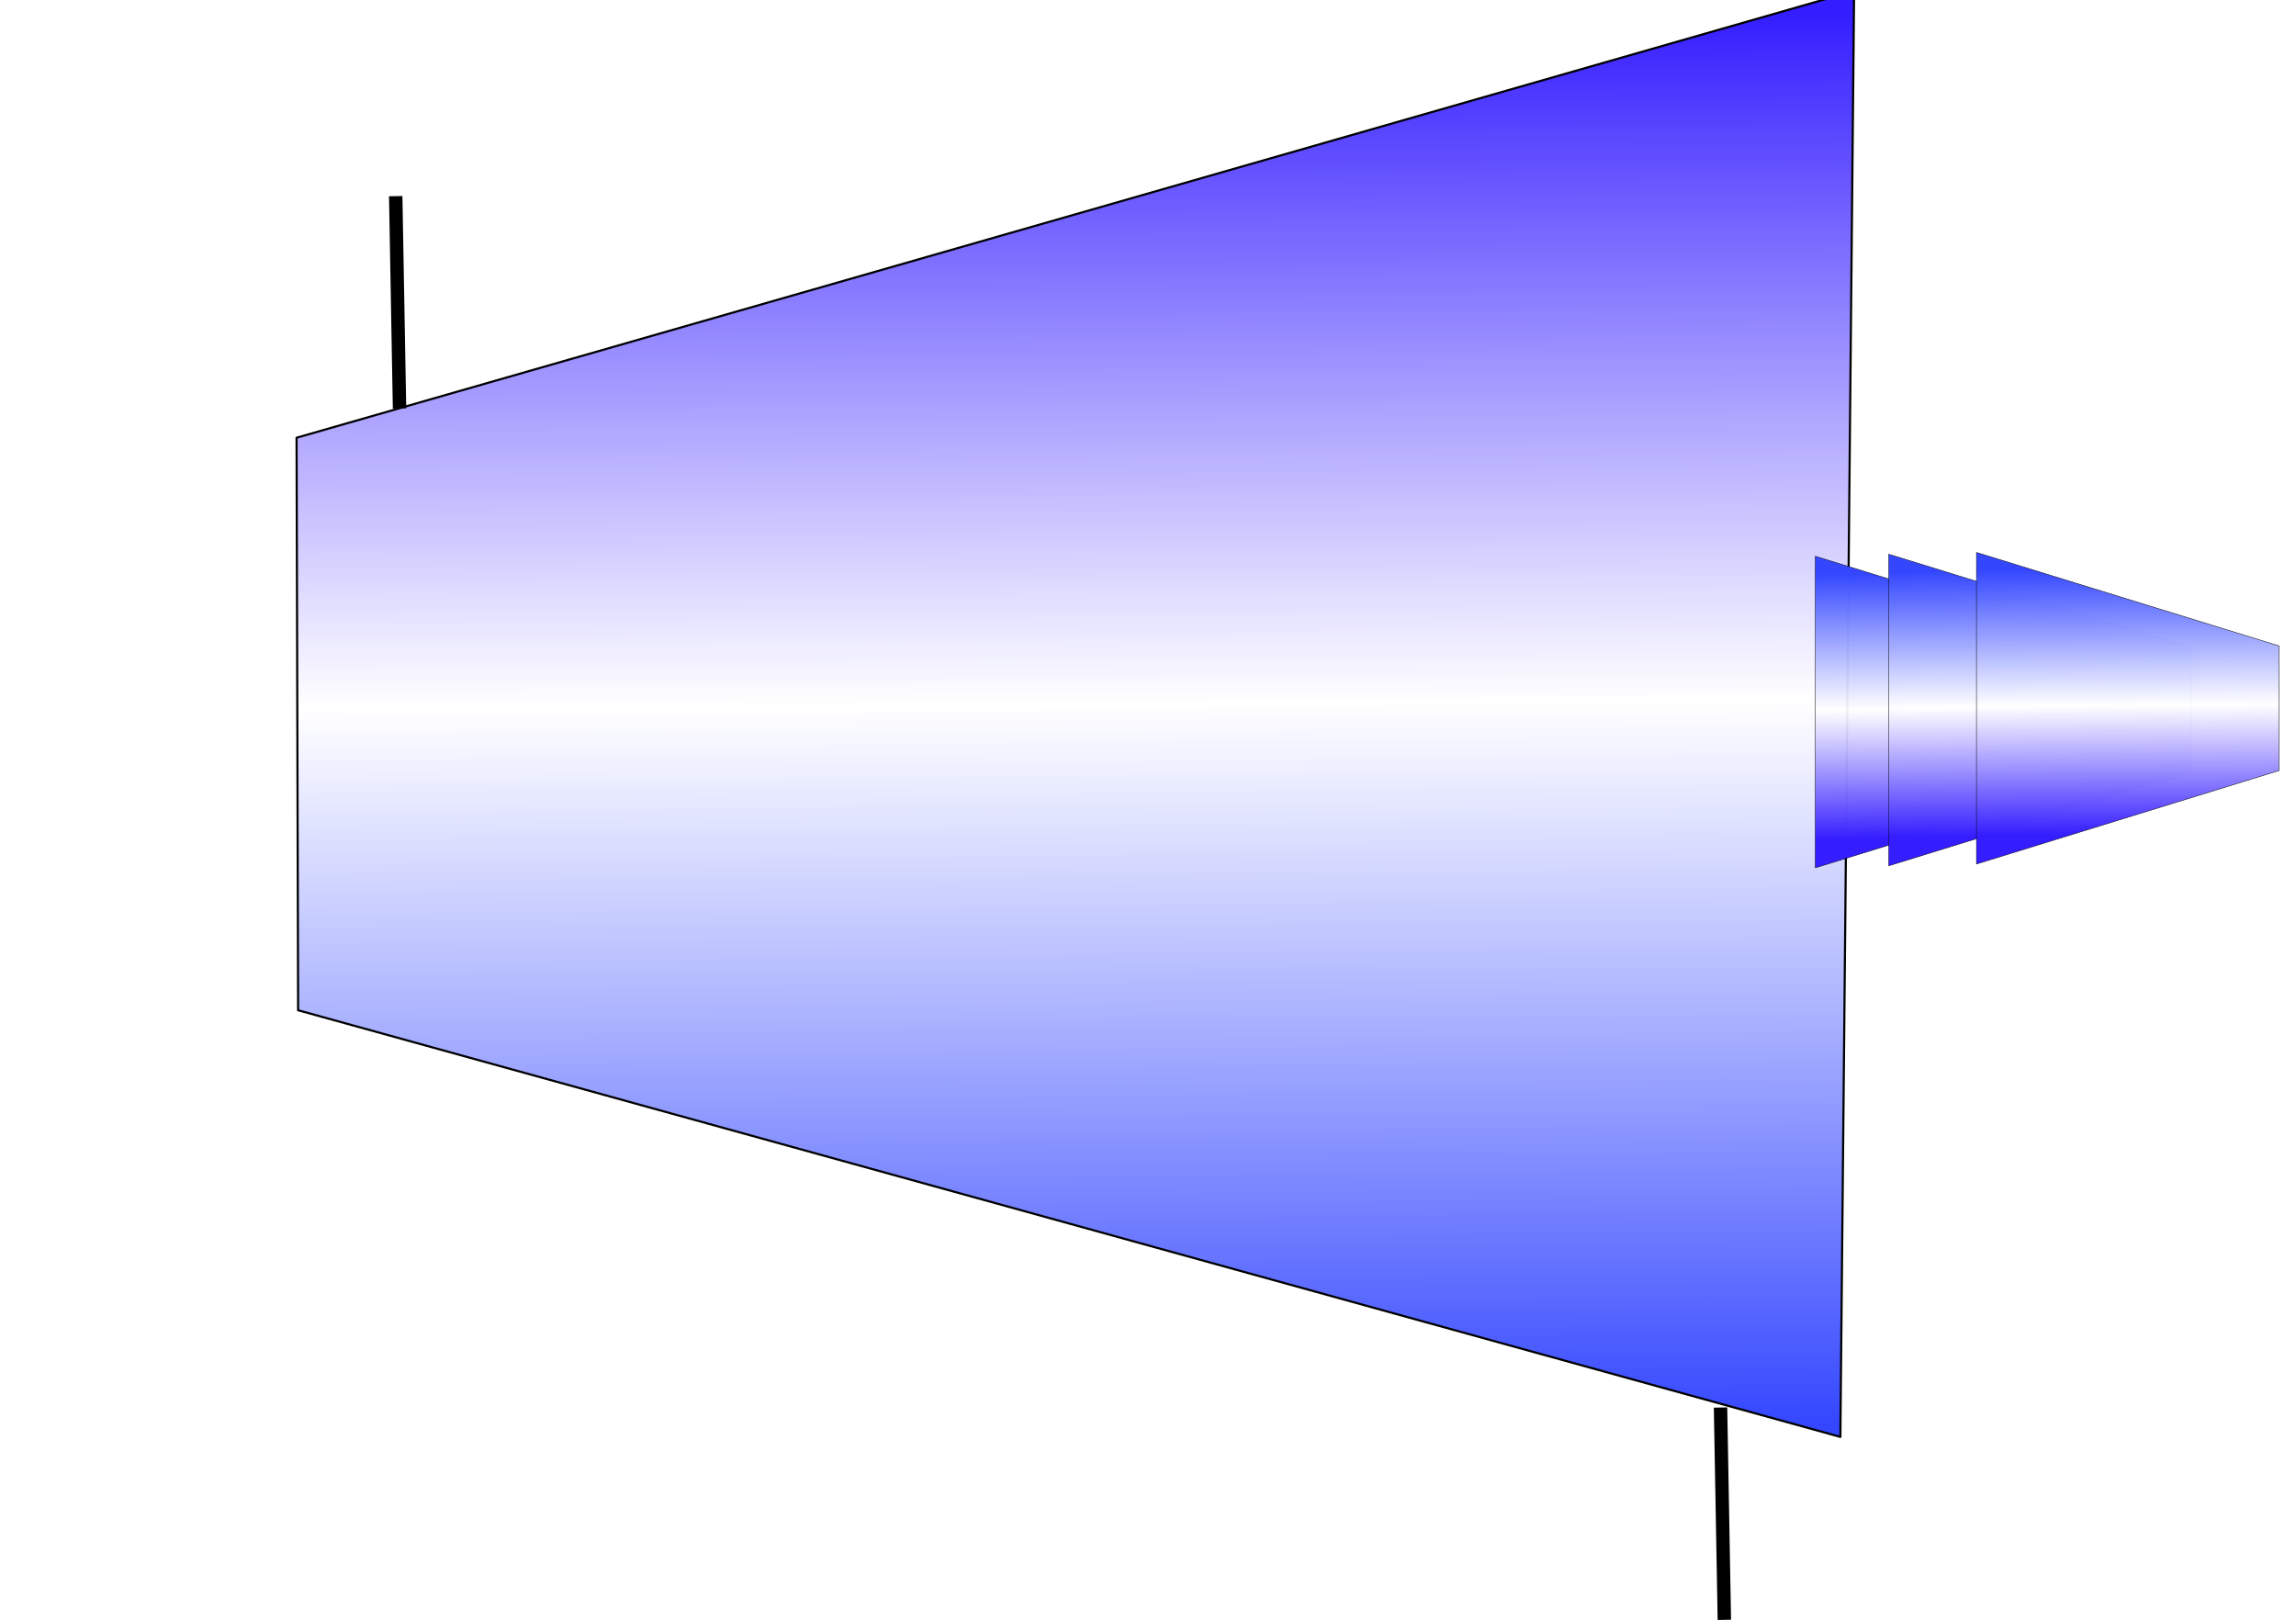
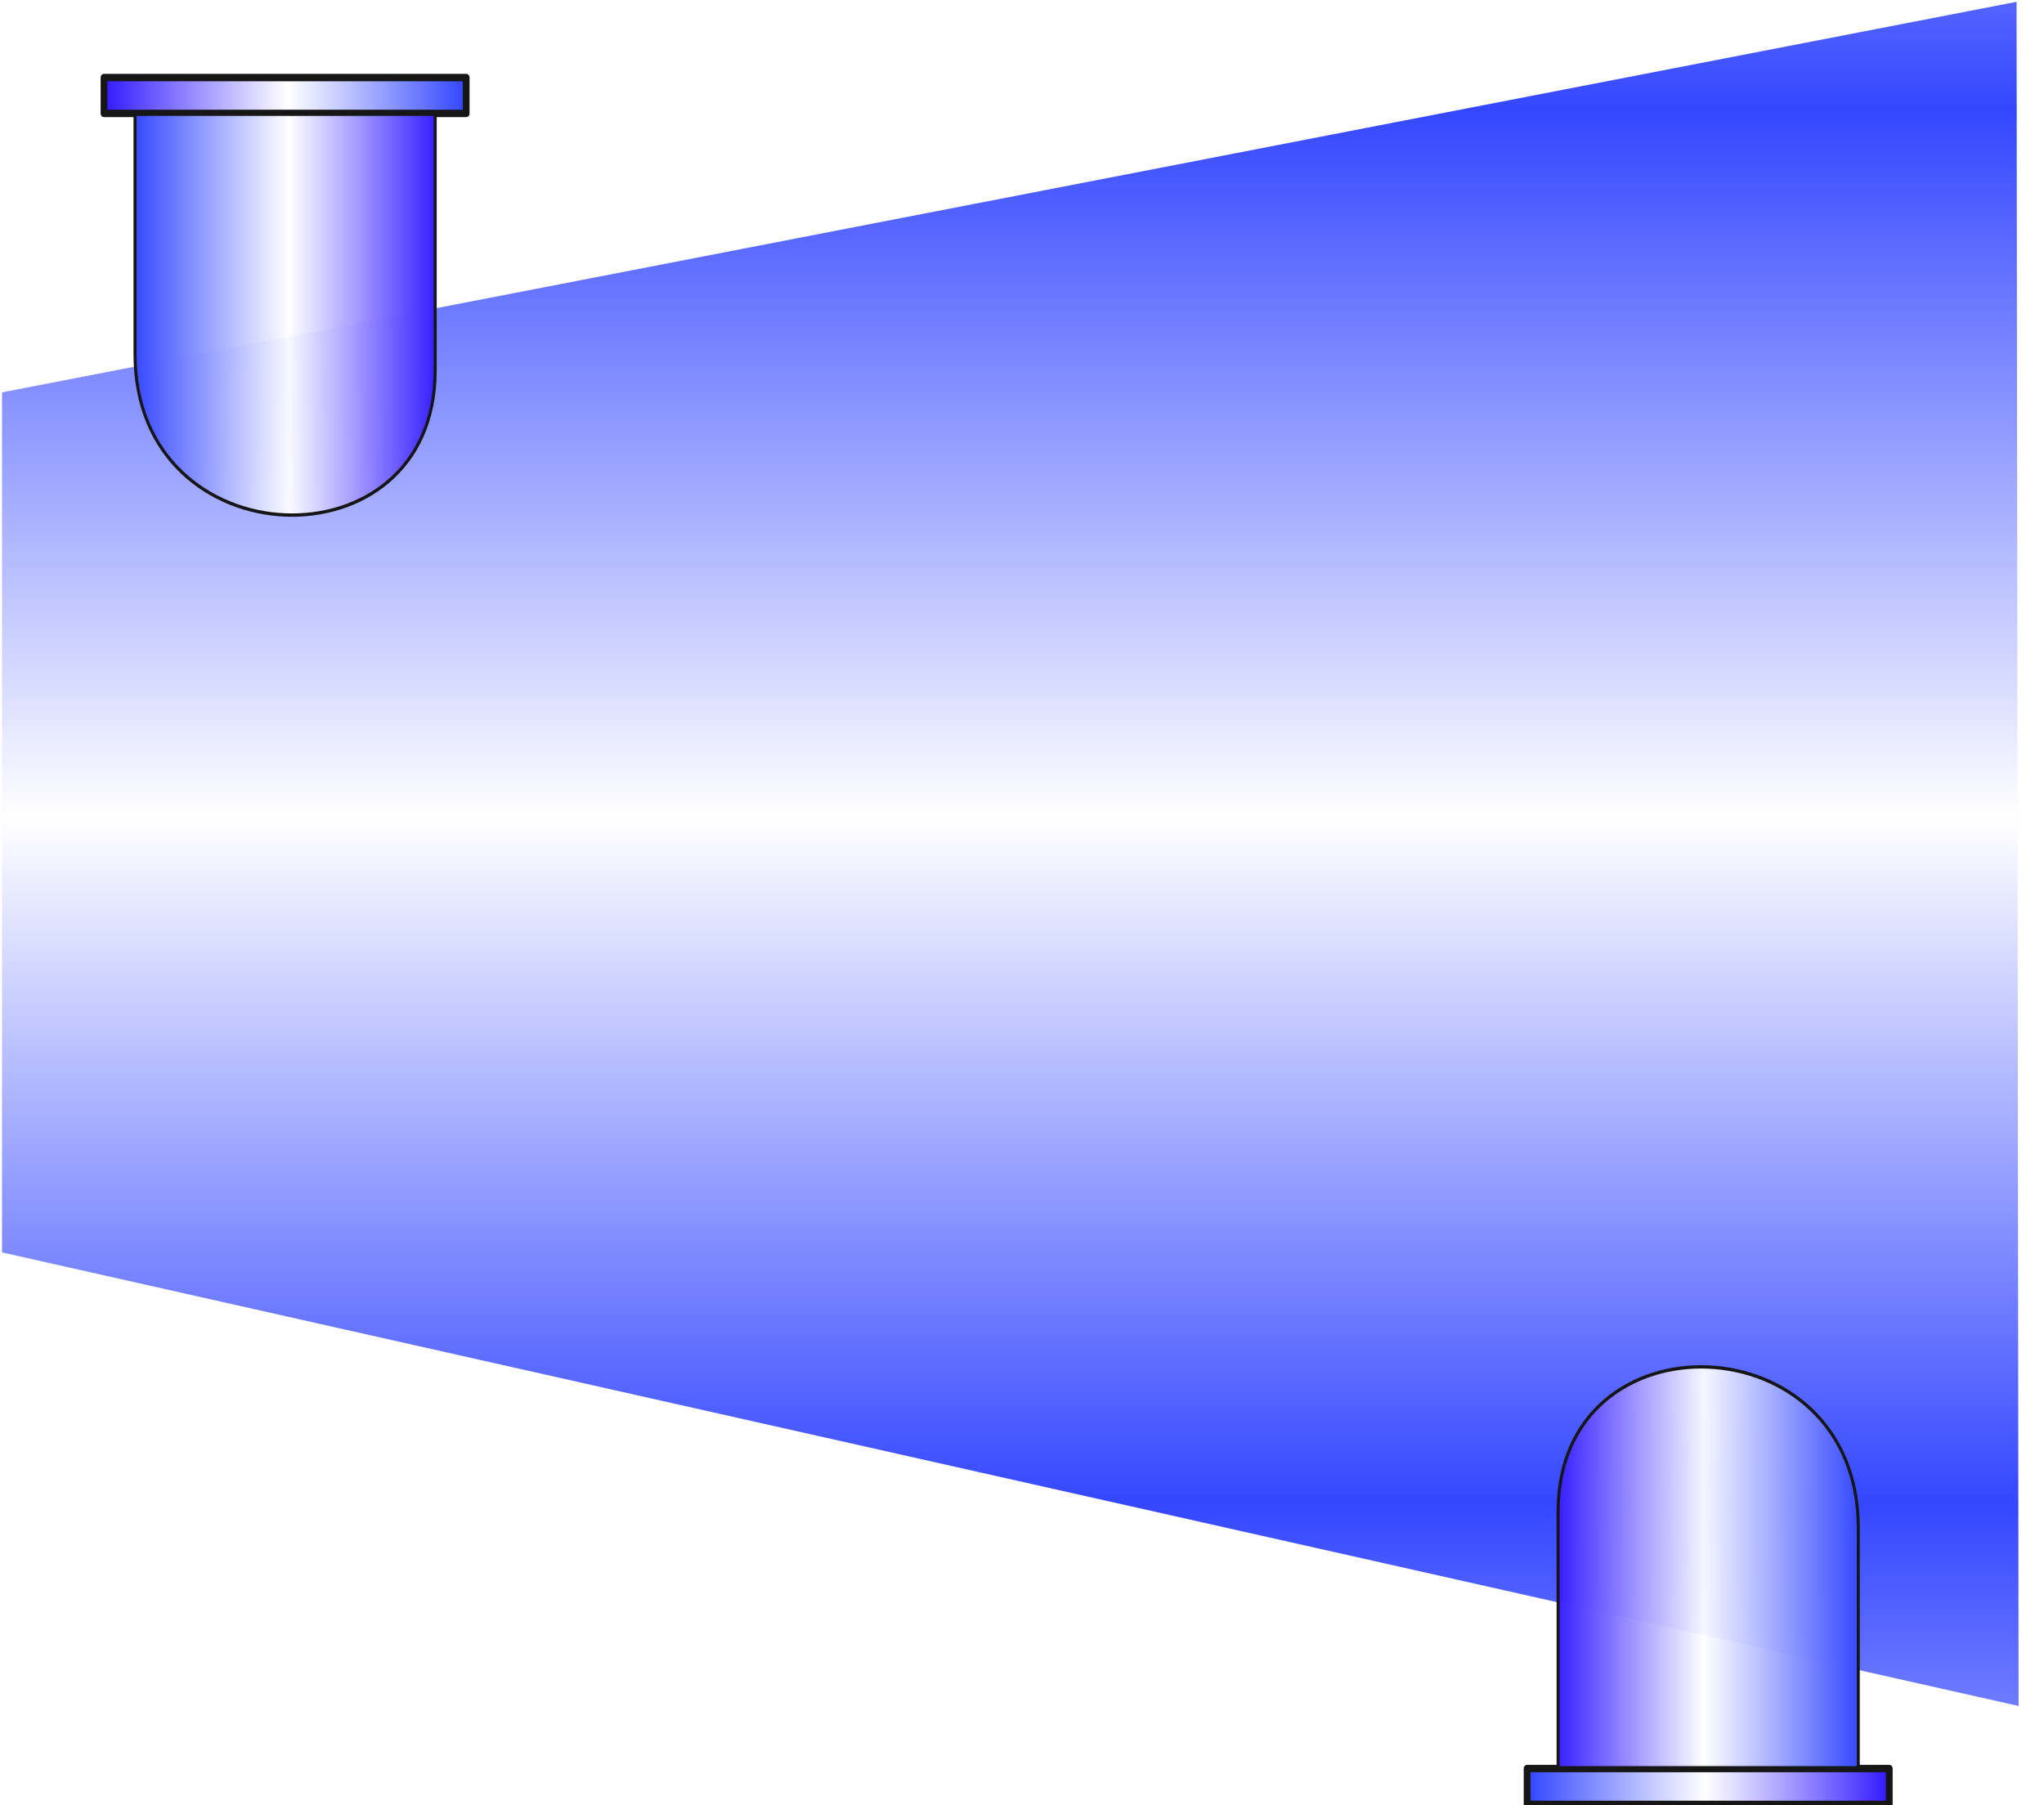
- <svg xmlns="http://www.w3.org/2000/svg" xmlns:xlink="http://www.w3.org/1999/xlink" id="svg2124" width="323.707" height="228.386" version="1.0">
+ <svg xmlns="http://www.w3.org/2000/svg" xmlns:xlink="http://www.w3.org/1999/xlink" id="svg2124" width="160.887" height="142.065" version="1.0">
  <defs id="defs2127">
    <linearGradient id="linearGradient6760">
      <stop id="stop12971" offset="0" style="stop-color:#3447ff;stop-opacity:1;" />
      <stop style="stop-color:white;stop-opacity:0.941;" offset="0.513" id="stop22168" />
      <stop id="stop6764" offset="1" style="stop-color:#341dff;stop-opacity:1;" />
    </linearGradient>
-     <linearGradient xlink:href="#linearGradient6760" id="linearGradient3919" x1="420.802" y1="592.513" x2="422.44" y2="392.211" gradientUnits="userSpaceOnUse" gradientTransform="matrix(-1.532164,0,0,0.9953023,779.5952,-388.0491)" />
-     <linearGradient xlink:href="#linearGradient6760" id="linearGradient3178" gradientUnits="userSpaceOnUse" gradientTransform="matrix(0.3047711,0,0,-0.2196751,152.3121,208.5514)" x1="420.347" y1="581.742" x2="421.985" y2="411.397" />
-     <linearGradient xlink:href="#linearGradient6760" id="linearGradient3182" gradientUnits="userSpaceOnUse" gradientTransform="matrix(0.3047711,0,0,-0.2196751,162.6631,208.2646)" x1="420.347" y1="581.742" x2="421.985" y2="411.397" />
-     <linearGradient xlink:href="#linearGradient6760" id="linearGradient3186" gradientUnits="userSpaceOnUse" gradientTransform="matrix(0.3047711,0,0,-0.2196751,175.0348,208.016)" x1="420.347" y1="581.742" x2="421.985" y2="411.397" />
+     <linearGradient id="linearGradient6719">
+       <stop style="stop-color:#3447ff;stop-opacity:1;" offset="0" id="stop6721" />
+       <stop id="stop6723" offset="0.513" style="stop-color:white;stop-opacity:0.941;" />
+       <stop style="stop-color:#341dff;stop-opacity:1;" offset="1" id="stop6725" />
+     </linearGradient>
+     <linearGradient id="linearGradient3236">
+       <stop style="stop-color:#3447ff;stop-opacity:1;" offset="0" id="stop3238" />
+       <stop id="stop3242" offset="0.508" style="stop-color:#ffffff;stop-opacity:1;" />
+       <stop id="stop3240" offset="1" style="stop-color:#3447ff;stop-opacity:1;" />
+     </linearGradient>
+     <clipPath id="clipPathl">
+       <path style="fill:none;fill-rule:evenodd;stroke:#000000;stroke-width:1;stroke-linecap:butt;stroke-linejoin:miter;stroke-miterlimit:4;stroke-dasharray:none;stroke-opacity:1" d="M 293.75,362.518 C 335.034,362.518 376.192,362.518 417.969,362.518" id="path3225" transform="matrix(0,-0.6486081,-1.195613,0,804.1825,1088.264)" />
+     </clipPath>
+     <filter id="filterK" height="2" width="1.9" x="-0.5" y="-0.5">
+       <feGaussianBlur stdDeviation="5.0" id="feGaussianBlur3294" />
+     </filter>
+     <clipPath id="clipPaths">
+       <path style="fill:none;fill-opacity:1;fill-rule:evenodd;stroke:#000000;stroke-width:0.881;stroke-linecap:butt;stroke-linejoin:miter;stroke-miterlimit:4;stroke-dasharray:none;stroke-opacity:1" d="M 5.665,898.157 C 5.665,871.38 5.665,844.684 5.665,817.587" id="path3227" />
+     </clipPath>
+     <filter id="filterv" height="2" width="1.9" x="-0.5" y="-0.5">
+       <feGaussianBlur stdDeviation="5.0" id="feGaussianBlur3299" />
+     </filter>
+     <clipPath id="clipPathm">
+       <path id="path4440" d="M 292.391,658.612 C 333.675,658.612 374.833,658.612 416.61,658.612" style="fill:none;fill-opacity:1;fill-rule:evenodd;stroke:#000000;stroke-width:1;stroke-linecap:butt;stroke-linejoin:miter;stroke-miterlimit:4;stroke-dasharray:none;stroke-opacity:1" />
+     </clipPath>
+     <filter id="filterS" height="2" width="1.9" x="-0.5" y="-0.5">
+       <feGaussianBlur stdDeviation="5.0" id="feGaussianBlur5022" />
+     </filter>
+     <clipPath id="clipPathQ">
+       <path id="path3306" d="M 293.75,362.518 C 335.034,362.518 376.192,362.518 417.969,362.518" style="fill:none;fill-opacity:1;fill-rule:evenodd;stroke:#000000;stroke-width:1;stroke-linecap:butt;stroke-linejoin:miter;stroke-miterlimit:4;stroke-dasharray:none;stroke-opacity:1" />
+     </clipPath>
+     <filter id="filterV" height="2" width="1.9" x="-0.5" y="-0.5">
+       <feGaussianBlur stdDeviation="5.0" id="feGaussianBlur5032" />
+     </filter>
+     <linearGradient id="linearGradient10543">
+       <stop id="stop10545" offset="0" style="stop-color:#6496d3;stop-opacity:1;" />
+       <stop id="stop10547" offset="1" style="stop-color:#969696;stop-opacity:1;" />
+     </linearGradient>
+     <linearGradient id="linearGradient7361">
+       <stop id="stop7363" offset="0" style="stop-color:#3447ff;stop-opacity:1;" />
+       <stop style="stop-color:white;stop-opacity:0.941;" offset="0.493" id="stop7365" />
+       <stop id="stop7367" offset="1" style="stop-color:#341dff;stop-opacity:1;" />
+     </linearGradient>
+     <linearGradient xlink:href="#linearGradient3236" id="linearGradient15642" gradientUnits="userSpaceOnUse" gradientTransform="matrix(0,0.5596891,-0.5310452,0,251.1185,292.6192)" spreadMethod="repeat" x1="-507.374" y1="305.217" x2="-311.451" y2="305.217" />
+     <linearGradient xlink:href="#linearGradient7361" id="linearGradient15668" gradientUnits="userSpaceOnUse" gradientTransform="matrix(1.476679,0,0,1.413739,706.3748,778.2855)" x1="-199.651" y1="-412.462" x2="-175.905" y2="-412.461" />
+     <linearGradient xlink:href="#linearGradient6719" id="linearGradient15670" gradientUnits="userSpaceOnUse" gradientTransform="matrix(0,-1.409183,-1.523639,0,715.2355,776.3984)" x1="398.551" y1="178.018" x2="398.551" y2="197.548" />
+     <linearGradient xlink:href="#linearGradient6760" id="linearGradient15672" gradientUnits="userSpaceOnUse" x1="228.691" y1="870.787" x2="707.324" y2="870.787" />
+     <linearGradient xlink:href="#linearGradient10543" id="linearGradient15674" gradientUnits="userSpaceOnUse" x1="-42.013" y1="895.252" x2="66.723" y2="895.252" />
+     <linearGradient xlink:href="#linearGradient6760" id="linearGradient15676" gradientUnits="userSpaceOnUse" x1="228.691" y1="870.787" x2="707.324" y2="870.787" />
+     <linearGradient xlink:href="#linearGradient10543" id="linearGradient15678" gradientUnits="userSpaceOnUse" x1="-42.013" y1="895.252" x2="66.723" y2="895.252" />
+     <linearGradient xlink:href="#linearGradient6760" id="linearGradient15680" gradientUnits="userSpaceOnUse" x1="228.691" y1="870.787" x2="707.324" y2="870.787" />
+     <linearGradient xlink:href="#linearGradient6760" id="linearGradient15682" gradientUnits="userSpaceOnUse" x1="228.691" y1="870.787" x2="707.324" y2="870.787" />
+     <linearGradient xlink:href="#linearGradient6760" id="linearGradient15684" gradientUnits="userSpaceOnUse" x1="228.691" y1="870.787" x2="707.324" y2="870.787" />
+     <linearGradient xlink:href="#linearGradient6760" id="linearGradient15686" gradientUnits="userSpaceOnUse" x1="228.691" y1="870.787" x2="707.324" y2="870.787" />
+     <linearGradient xlink:href="#linearGradient6760" id="linearGradient15688" gradientUnits="userSpaceOnUse" x1="228.691" y1="870.787" x2="707.324" y2="870.787" />
+     <linearGradient xlink:href="#linearGradient6760" id="linearGradient15690" gradientUnits="userSpaceOnUse" x1="228.691" y1="870.787" x2="707.324" y2="870.787" />
+     <linearGradient xlink:href="#linearGradient6760" id="linearGradient15692" gradientUnits="userSpaceOnUse" x1="228.691" y1="870.787" x2="707.324" y2="870.787" />
+     <linearGradient xlink:href="#linearGradient6760" id="linearGradient15694" gradientUnits="userSpaceOnUse" x1="228.691" y1="870.787" x2="707.324" y2="870.787" />
+     <linearGradient xlink:href="#linearGradient10543" id="linearGradient15696" gradientUnits="userSpaceOnUse" x1="-42.013" y1="895.252" x2="66.723" y2="895.252" />
+     <linearGradient xlink:href="#linearGradient6760" id="linearGradient15698" gradientUnits="userSpaceOnUse" x1="228.691" y1="870.787" x2="707.324" y2="870.787" />
+     <linearGradient xlink:href="#linearGradient10543" id="linearGradient15700" gradientUnits="userSpaceOnUse" x1="-42.013" y1="895.252" x2="66.723" y2="895.252" />
+     <linearGradient xlink:href="#linearGradient6760" id="linearGradient15702" gradientUnits="userSpaceOnUse" x1="228.691" y1="870.787" x2="707.324" y2="870.787" />
+     <linearGradient xlink:href="#linearGradient6760" id="linearGradient15704" gradientUnits="userSpaceOnUse" x1="228.691" y1="870.787" x2="707.324" y2="870.787" />
+     <linearGradient xlink:href="#linearGradient6760" id="linearGradient15706" gradientUnits="userSpaceOnUse" x1="228.691" y1="870.787" x2="707.324" y2="870.787" />
+     <linearGradient xlink:href="#linearGradient6760" id="linearGradient15708" gradientUnits="userSpaceOnUse" x1="228.691" y1="870.787" x2="707.324" y2="870.787" />
+     <linearGradient xlink:href="#linearGradient6760" id="linearGradient15710" gradientUnits="userSpaceOnUse" x1="228.691" y1="870.787" x2="707.324" y2="870.787" />
+     <linearGradient xlink:href="#linearGradient6760" id="linearGradient15712" gradientUnits="userSpaceOnUse" x1="228.691" y1="870.787" x2="707.324" y2="870.787" />
+     <linearGradient xlink:href="#linearGradient6760" id="linearGradient15714" gradientUnits="userSpaceOnUse" x1="228.691" y1="870.787" x2="707.324" y2="870.787" />
+     <linearGradient xlink:href="#linearGradient6760" id="linearGradient15716" gradientUnits="userSpaceOnUse" x1="228.691" y1="870.787" x2="707.324" y2="870.787" />
+     <linearGradient xlink:href="#linearGradient10543" id="linearGradient15718" gradientUnits="userSpaceOnUse" x1="-42.013" y1="895.252" x2="66.723" y2="895.252" />
+     <linearGradient xlink:href="#linearGradient6760" id="linearGradient15720" gradientUnits="userSpaceOnUse" x1="228.691" y1="870.787" x2="707.324" y2="870.787" />
+     <linearGradient xlink:href="#linearGradient10543" id="linearGradient15722" gradientUnits="userSpaceOnUse" x1="-42.013" y1="895.252" x2="66.723" y2="895.252" />
+     <linearGradient xlink:href="#linearGradient6760" id="linearGradient15724" gradientUnits="userSpaceOnUse" x1="228.691" y1="870.787" x2="707.324" y2="870.787" />
+     <linearGradient xlink:href="#linearGradient6760" id="linearGradient15726" gradientUnits="userSpaceOnUse" x1="228.691" y1="870.787" x2="707.324" y2="870.787" />
+     <linearGradient xlink:href="#linearGradient6760" id="linearGradient15728" gradientUnits="userSpaceOnUse" x1="228.691" y1="870.787" x2="707.324" y2="870.787" />
+     <linearGradient xlink:href="#linearGradient6760" id="linearGradient15730" gradientUnits="userSpaceOnUse" x1="228.691" y1="870.787" x2="707.324" y2="870.787" />
+     <linearGradient xlink:href="#linearGradient6760" id="linearGradient15732" gradientUnits="userSpaceOnUse" x1="228.691" y1="870.787" x2="707.324" y2="870.787" />
+     <linearGradient xlink:href="#linearGradient6760" id="linearGradient15734" gradientUnits="userSpaceOnUse" x1="228.691" y1="870.787" x2="707.324" y2="870.787" />
+     <linearGradient xlink:href="#linearGradient6760" id="linearGradient15736" gradientUnits="userSpaceOnUse" x1="228.691" y1="870.787" x2="707.324" y2="870.787" />
+     <linearGradient xlink:href="#linearGradient6760" id="linearGradient15738" gradientUnits="userSpaceOnUse" x1="228.691" y1="870.787" x2="707.324" y2="870.787" />
+     <linearGradient xlink:href="#linearGradient10543" id="linearGradient15740" gradientUnits="userSpaceOnUse" x1="-42.013" y1="895.252" x2="66.723" y2="895.252" />
+     <linearGradient xlink:href="#linearGradient6760" id="linearGradient15742" gradientUnits="userSpaceOnUse" x1="228.691" y1="870.787" x2="707.324" y2="870.787" />
+     <linearGradient xlink:href="#linearGradient7361" id="linearGradient6509" gradientUnits="userSpaceOnUse" gradientTransform="matrix(1.476679,0,0,1.413739,706.3748,778.2855)" x1="-199.651" y1="-412.462" x2="-175.905" y2="-412.461" />
+     <linearGradient xlink:href="#linearGradient6719" id="linearGradient6511" gradientUnits="userSpaceOnUse" gradientTransform="matrix(0,-1.409183,-1.523639,0,715.2355,776.3984)" x1="398.551" y1="178.018" x2="398.551" y2="197.548" />
  </defs>
-   <path style="fill:url(#linearGradient3919);fill-opacity:1;fill-rule:evenodd;stroke:#000000;stroke-width:0.3;stroke-linecap:butt;stroke-linejoin:round;stroke-miterlimit:4;stroke-dasharray:none;stroke-opacity:1" d="M 41.812 61.719 C 41.885 88.625 41.958 115.531 42.031 142.438 C 114.51 162.49 186.99 182.542 259.469 202.594 C 260.115 134.635 260.76 66.677 261.406 -1.281 C 188.208 19.719 115.01 40.719 41.812 61.719 z " id="path2131" />
-   <path style="fill:none;fill-rule:evenodd;stroke:#000000;stroke-width:1.89;stroke-linecap:square;stroke-linejoin:miter;marker-end:url(#EmptyTriangleOutL);stroke-miterlimit:4;stroke-dasharray:none;stroke-opacity:1" d="M 55.808,28.6 C 56.312,56.644 56.312,56.644 56.312,56.644" id="path2392" />
-   <path style="fill:none;fill-rule:evenodd;stroke:#000000;stroke-width:1.89;stroke-linecap:square;stroke-linejoin:miter;marker-end:url(#EmptyTriangleOutL);stroke-miterlimit:4;stroke-dasharray:none;stroke-opacity:1" d="M 242.59,199.397 C 243.095,227.44 243.095,227.44 243.095,227.44" id="path4465" />
-   <path style="fill:url(#linearGradient3178);fill-opacity:1;fill-rule:evenodd;stroke:#000000;stroke-width:0.063;stroke-linecap:butt;stroke-linejoin:round;stroke-miterlimit:4;stroke-dasharray:none;stroke-opacity:1" d="M 255.934,117.966 L 255.934,78.424 L 298.602,91.605 L 298.602,109.179 L 255.934,122.359 L 255.934,117.966 L 255.934,117.966" id="path3176" />
-   <path style="fill:url(#linearGradient3182);fill-opacity:1;fill-rule:evenodd;stroke:#000000;stroke-width:0.063;stroke-linecap:butt;stroke-linejoin:round;stroke-miterlimit:4;stroke-dasharray:none;stroke-opacity:1" d="M 266.285,117.679 L 266.285,78.137 L 308.953,91.318 L 308.953,108.892 L 266.285,122.072 L 266.285,117.679 L 266.285,117.679" id="path3180" />
-   <path style="fill:url(#linearGradient3186);fill-opacity:1;fill-rule:evenodd;stroke:#000000;stroke-width:0.063;stroke-linecap:butt;stroke-linejoin:round;stroke-miterlimit:4;stroke-dasharray:none;stroke-opacity:1" d="M 278.657,117.43 L 278.657,77.889 L 321.325,91.069 L 321.325,108.643 L 278.657,121.824 L 278.657,117.43 L 278.657,117.43" id="path3184" />
+   <g transform="matrix(0,-0.836391,-1.541763,0,3135.233,354.2778)" style="fill:url(#linearGradient15672);fill-opacity:1;fill-rule:nonzero" id="g5069" />
+   <g transform="matrix(-2.123691,0,0,2.177101,2856.762,-1812.964)" id="g6062" style="fill:url(#linearGradient15674);fill-opacity:1;fill-rule:nonzero" />
+   <g transform="matrix(0,-1.289517,-1.289517,0,2291.07,393.1236)" style="fill:url(#linearGradient15676);fill-opacity:1;fill-rule:nonzero" id="g36698" />
+   <g transform="matrix(-1.776236,0,0,3.356574,2058.159,-2948.249)" id="g36742" style="fill:url(#linearGradient15678);fill-opacity:1;fill-rule:nonzero" />
+   <g id="g26091" style="fill:url(#linearGradient15680);fill-opacity:1;fill-rule:nonzero" transform="matrix(0,-0.7158751,-1.542028,-1.0740741e-8,2521.255,1120.094)" />
+   <g transform="matrix(0,-0.836391,-1.541763,0,2521.005,1111.79)" id="g3324" clip-path="url(#clipPathl)" style="fill:url(#linearGradient15684);fill-opacity:1;fill-rule:nonzero">
+     <g id="g3326" style="fill:url(#linearGradient15682)">
+       <path transform="matrix(0,-0.6486081,-1.195613,0,804.1825,1088.264)" id="path15440" d="M 293.75,362.518 C 335.034,362.518 376.192,362.518 417.969,362.518" style="fill:none;stroke:#c0c0c0;stroke-width:10;stroke-opacity:1;filter:url(#filterK)" />
+     </g>
+   </g>
+   <g transform="matrix(0,-0.836391,-1.541763,0,2521.005,1111.79)" id="g3330" clip-path="url(#clipPaths)" style="fill:url(#linearGradient15688);fill-opacity:1;fill-rule:nonzero">
+     <g id="g3332" style="fill:url(#linearGradient15686)">
+       <path id="path3334" d="M 5.665,898.157 C 5.665,871.38 5.665,844.684 5.665,817.587" style="fill:none;stroke:#404040;stroke-width:10;stroke-opacity:1;filter:url(#filterv)" />
+     </g>
+   </g>
+   <g id="g3688" style="fill:url(#linearGradient15690);fill-opacity:1;fill-rule:nonzero" transform="matrix(1.289517,0,0,1.289518,1181.214,-123.8003)" />
+   <g transform="translate(843.1587,439.1792)" clip-path="url(#clipPathm)" id="g5068">
+     <g id="g5070">
+       <path id="path5072" d="M 292.391,658.612 C 333.675,658.612 374.833,658.612 416.61,658.612" style="fill:none;stroke:#c0c0c0;stroke-width:10;stroke-opacity:1;filter:url(#filterS)" />
+     </g>
+   </g>
+   <g transform="translate(843.1587,439.1792)" clip-path="url(#clipPathQ)" id="g5080">
+     <g id="g5082">
+       <path id="path5084" d="M 293.75,362.518 C 335.034,362.518 376.192,362.518 417.969,362.518" style="fill:none;stroke:#c0c0c0;stroke-width:10;stroke-opacity:1;filter:url(#filterV)" />
+     </g>
+   </g>
+   <g transform="matrix(0,-0.7158751,-1.542028,-1.0740741e-8,2687.333,608.128)" style="fill:url(#linearGradient15692);fill-opacity:1;fill-rule:nonzero;stroke:#0000ff;stroke-opacity:1" id="g5600" />
+   <g transform="matrix(0,-0.836391,-1.541763,0,2390.543,332.1331)" style="fill:url(#linearGradient15694);fill-opacity:1;fill-rule:nonzero" id="g12980" />
+   <g transform="matrix(-2.123691,0,0,2.177101,2112.071,-1835.108)" id="g12982" style="fill:url(#linearGradient15696);fill-opacity:1;fill-rule:nonzero" />
+   <g transform="matrix(0,-1.289517,-1.289517,0,1546.38,370.9789)" style="fill:url(#linearGradient15698);fill-opacity:1;fill-rule:nonzero" id="g12988" />
+   <g transform="matrix(-1.776236,0,0,3.356574,1313.468,-2970.394)" id="g12990" style="fill:url(#linearGradient15700);fill-opacity:1;fill-rule:nonzero" />
+   <g id="g12992" style="fill:url(#linearGradient15702);fill-opacity:1;fill-rule:nonzero" transform="matrix(0,-0.7158751,-1.542028,-1.0740741e-8,1776.564,1097.949)" />
+   <g transform="matrix(0,-0.836391,-1.541763,0,1776.314,1089.645)" id="g12994" clip-path="url(#clipPathl)" style="fill:url(#linearGradient15706);fill-opacity:1;fill-rule:nonzero">
+     <g id="g12996" style="fill:url(#linearGradient15704)">
+       <path transform="matrix(0,-0.6486081,-1.195613,0,804.1825,1088.264)" id="path12998" d="M 293.75,362.518 C 335.034,362.518 376.192,362.518 417.969,362.518" style="fill:none;stroke:#c0c0c0;stroke-width:10;stroke-opacity:1;filter:url(#filterK)" />
+     </g>
+   </g>
+   <g transform="matrix(0,-0.836391,-1.541763,0,1776.314,1089.645)" id="g13000" clip-path="url(#clipPaths)" style="fill:url(#linearGradient15710);fill-opacity:1;fill-rule:nonzero">
+     <g id="g13002" style="fill:url(#linearGradient15708)">
+       <path id="path13004" d="M 5.665,898.157 C 5.665,871.38 5.665,844.684 5.665,817.587" style="fill:none;stroke:#404040;stroke-width:10;stroke-opacity:1;filter:url(#filterv)" />
+     </g>
+   </g>
+   <g id="g13006" style="fill:url(#linearGradient15712);fill-opacity:1;fill-rule:nonzero" transform="matrix(1.289517,0,0,1.289518,436.5232,-145.945)" />
+   <g transform="translate(98.46792,417.0345)" clip-path="url(#clipPathm)" id="g13008">
+     <g id="g13010">
+       <path id="path13012" d="M 292.391,658.612 C 333.675,658.612 374.833,658.612 416.61,658.612" style="fill:none;stroke:#c0c0c0;stroke-width:10;stroke-opacity:1;filter:url(#filterS)" />
+     </g>
+   </g>
+   <g transform="translate(98.46792,417.0345)" clip-path="url(#clipPathQ)" id="g13014">
+     <g id="g13016">
+       <path id="path13018" d="M 293.75,362.518 C 335.034,362.518 376.192,362.518 417.969,362.518" style="fill:none;stroke:#c0c0c0;stroke-width:10;stroke-opacity:1;filter:url(#filterV)" />
+     </g>
+   </g>
+   <g transform="matrix(0,-0.7158751,-1.542028,-1.0740741e-8,1942.642,585.9834)" style="fill:url(#linearGradient15714);fill-opacity:1;fill-rule:nonzero;stroke:#0000ff;stroke-opacity:1" id="g13020" />
+   <g transform="matrix(0,-0.836391,-1.541763,0,2982.456,1961.181)" style="fill:url(#linearGradient15716);fill-opacity:1;fill-rule:nonzero" id="g9322" />
+   <g transform="matrix(-2.123691,0,0,2.177101,2703.984,-206.0601)" id="g9324" style="fill:url(#linearGradient15718);fill-opacity:1;fill-rule:nonzero" />
+   <g transform="matrix(0,-1.289517,-1.289517,0,2138.293,2000.027)" style="fill:url(#linearGradient15720);fill-opacity:1;fill-rule:nonzero" id="g9364" />
+   <g transform="matrix(-1.776236,0,0,3.356574,1905.381,-1341.346)" id="g9368" style="fill:url(#linearGradient15722);fill-opacity:1;fill-rule:nonzero" />
+   <g id="g9392" style="fill:url(#linearGradient15724);fill-opacity:1;fill-rule:nonzero" transform="matrix(0,-0.7158751,-1.542028,-1.0740741e-8,2368.477,2726.997)" />
+   <g transform="matrix(0,-0.836391,-1.541763,0,2368.227,2718.693)" id="g9394" clip-path="url(#clipPathl)" style="fill:url(#linearGradient15728);fill-opacity:1;fill-rule:nonzero">
+     <g id="g9396" style="fill:url(#linearGradient15726)">
+       <path transform="matrix(0,-0.6486081,-1.195613,0,804.1825,1088.264)" id="path9398" d="M 293.75,362.518 C 335.034,362.518 376.192,362.518 417.969,362.518" style="fill:none;stroke:#c0c0c0;stroke-width:10;stroke-opacity:1;filter:url(#filterK)" />
+     </g>
+   </g>
+   <g transform="matrix(0,-0.836391,-1.541763,0,2368.227,2718.693)" id="g9400" clip-path="url(#clipPaths)" style="fill:url(#linearGradient15732);fill-opacity:1;fill-rule:nonzero">
+     <g id="g9402" style="fill:url(#linearGradient15730)">
+       <path id="path9404" d="M 5.665,898.157 C 5.665,871.38 5.665,844.684 5.665,817.587" style="fill:none;stroke:#404040;stroke-width:10;stroke-opacity:1;filter:url(#filterv)" />
+     </g>
+   </g>
+   <g id="g9406" style="fill:url(#linearGradient15734);fill-opacity:1;fill-rule:nonzero" transform="matrix(1.289517,0,0,1.289518,1028.436,1483.103)" />
+   <g transform="translate(690.3811,2046.082)" clip-path="url(#clipPathm)" id="g9408">
+     <g id="g9410">
+       <path id="path9412" d="M 292.391,658.612 C 333.675,658.612 374.833,658.612 416.61,658.612" style="fill:none;stroke:#c0c0c0;stroke-width:10;stroke-opacity:1;filter:url(#filterS)" />
+     </g>
+   </g>
+   <g transform="translate(690.3811,2046.082)" clip-path="url(#clipPathQ)" id="g9414">
+     <g id="g9416">
+       <path id="path9418" d="M 293.75,362.518 C 335.034,362.518 376.192,362.518 417.969,362.518" style="fill:none;stroke:#c0c0c0;stroke-width:10;stroke-opacity:1;filter:url(#filterV)" />
+     </g>
+   </g>
+   <g transform="matrix(0,-0.7158751,-1.542028,-1.0740741e-8,2534.556,2215.031)" style="fill:url(#linearGradient15736);fill-opacity:1;fill-rule:nonzero;stroke:#0000ff;stroke-opacity:1" id="g9423" />
+   <g transform="matrix(0,-0.836391,-1.541763,0,1011.423,421.3091)" style="fill:url(#linearGradient15738);fill-opacity:1;fill-rule:nonzero" id="g7069" />
+   <g transform="matrix(-2.123691,0,0,2.177101,732.9515,-1745.932)" id="g7108" style="fill:url(#linearGradient15740);fill-opacity:1;fill-rule:nonzero" />
+   <g id="g3765" style="fill:url(#linearGradient15742);fill-opacity:1;fill-rule:nonzero" transform="matrix(0,-0.9131902,-1.719391,0,1907.913,344.8154)" />
+   <path id="rect8669" d="M 158.727,0.142 L 158.887,134.3 L 0.158,98.593 L 0.158,30.889 L 158.727,0.142 z" style="fill:url(#linearGradient15642);fill-opacity:1;fill-rule:nonzero;stroke:none;stroke-width:0.193;stroke-miterlimit:4;stroke-opacity:1" />
+   <g transform="matrix(-0.802003,0,0,0.8802306,366.5978,-164.2749)" id="g15662">
+     <rect style="fill:url(#linearGradient15668);fill-opacity:1;fill-rule:nonzero;stroke:#161616;stroke-width:0.665;stroke-linecap:square;stroke-linejoin:round;stroke-miterlimit:4;stroke-dasharray:none;stroke-opacity:1" id="rect15664" width="35.542" height="3.207" x="411.351" y="193.569" ry="0" rx="9.129" transform="matrix(1,-1.1164852e-5,0,1,0,0)" />
+     <path id="path15666" d="M 414.392,219.767 L 414.392,196.838 L 443.851,196.838 L 443.851,218.323 C 443.851,236.814 414.392,237.643 414.392,219.767 z" style="fill:url(#linearGradient15670);fill-opacity:1;fill-rule:nonzero;stroke:#161616;stroke-width:0.298;stroke-linecap:square;stroke-linejoin:miter;stroke-miterlimit:4;stroke-dasharray:none;stroke-opacity:1" />
+   </g>
+   <g id="g6503" transform="matrix(0.802003,0,0,-0.8802306,-209.7024,312.4302)">
+     <rect transform="matrix(1,-1.1164852e-5,0,1,0,0)" rx="9.129" ry="0" y="193.569" x="411.351" height="3.207" width="35.542" id="rect6505" style="fill:url(#linearGradient6509);fill-opacity:1;fill-rule:nonzero;stroke:#161616;stroke-width:0.665;stroke-linecap:square;stroke-linejoin:round;stroke-miterlimit:4;stroke-dasharray:none;stroke-opacity:1" />
+     <path style="fill:url(#linearGradient6511);fill-opacity:1;fill-rule:nonzero;stroke:#161616;stroke-width:0.298;stroke-linecap:square;stroke-linejoin:miter;stroke-miterlimit:4;stroke-dasharray:none;stroke-opacity:1" d="M 414.392,219.767 L 414.392,196.838 L 443.851,196.838 L 443.851,218.323 C 443.851,236.814 414.392,237.643 414.392,219.767 z" id="path6507" />
+   </g>
</svg>
